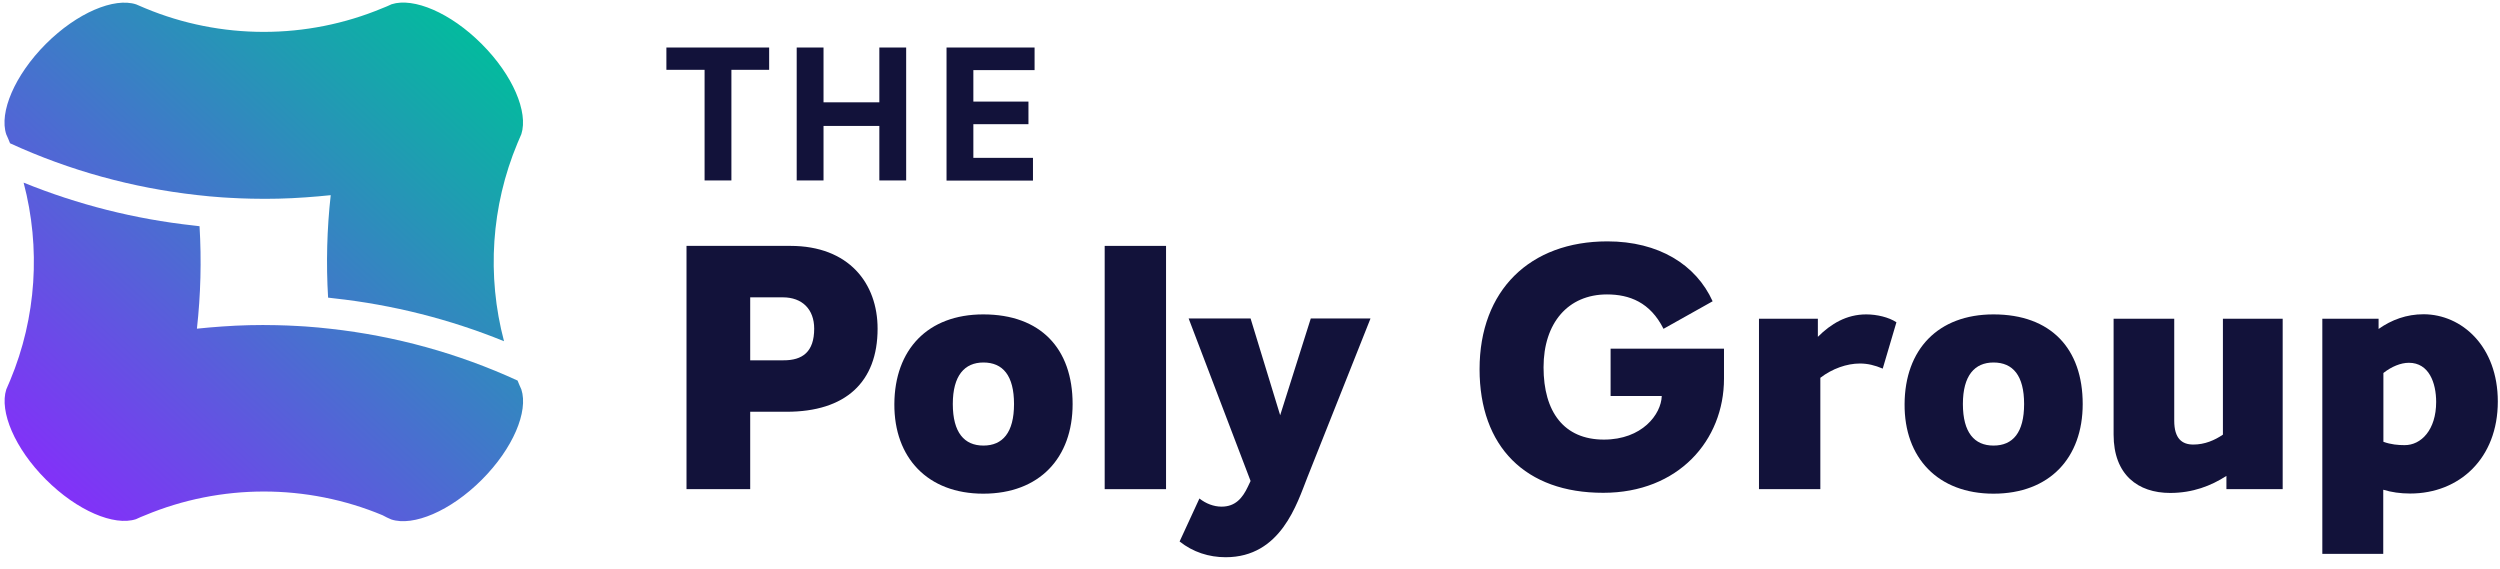
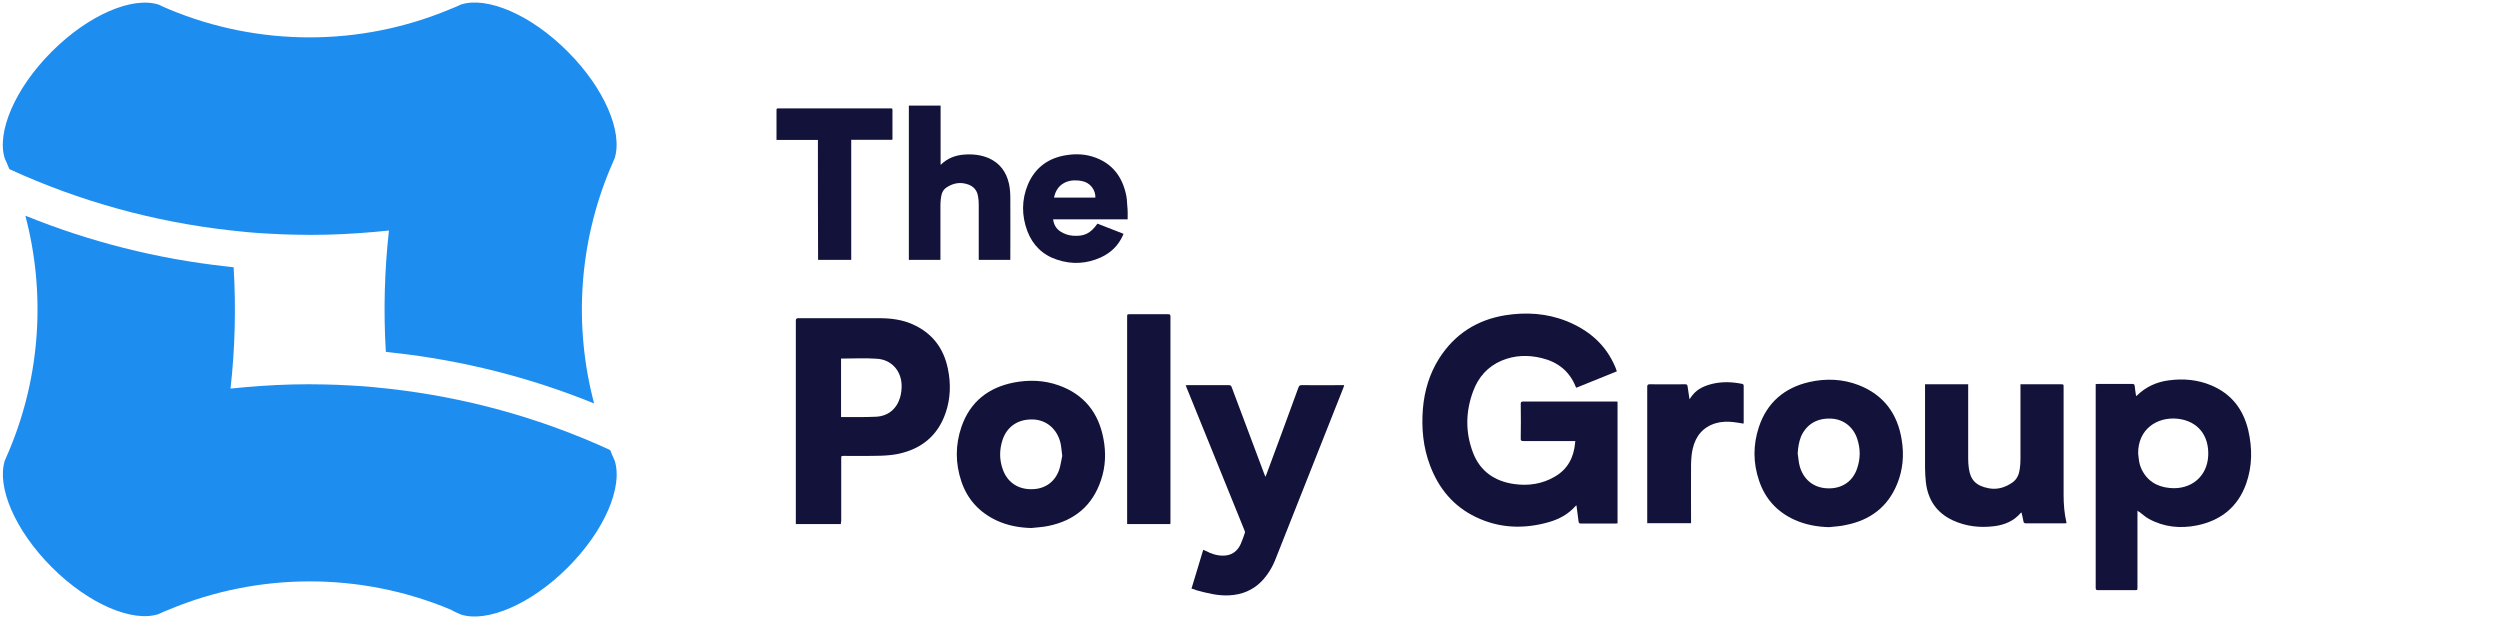
- <svg xmlns="http://www.w3.org/2000/svg" version="1.1" id="Layer_1" x="0px" y="0px" viewBox="0 0 1715.2 389.7" style="enable-background:new 0 0 1715.2 389.7;" xml:space="preserve">
+ <svg xmlns="http://www.w3.org/2000/svg" version="1.1" id="Layer_1" x="0px" y="0px" viewBox="0 0 1448.8 366.3" style="enable-background:new 0 0 1448.8 366.3;" xml:space="preserve">
  <style type="text/css">
- 	.st0{fill:#12123A;}
- 	.st1{fill:url(#SVGID_1_);}
- 	.st2{fill:url(#SVGID_2_);}
+ 	.st0{fill:#1E8DF0;}
+ 	.st1{fill:#12123A;}
</style>
  <g>
    <g>
+       <path class="st0" d="M353.5,98c0.9-2.1,1.8-4.2,2.7-6.3c4.8-15.1-5.8-40.4-27.2-61.8C307.6,8.4,282.2-2.2,267.2,2.6    c-2.1,1-4.2,1.9-6.3,2.7C208.9,27.1,150,27.1,98,5.4c-2-0.9-4-1.7-6-2.7l0,0C77-2.2,51.5,8.4,30,29.9s-32.1,47-27.2,62l0,0    c0.9,2,1.8,4,2.6,6.1c40.9,18.8,84.2,30.6,128.1,35.5c2.9,0.3,5.7,0.6,8.6,0.9c2.9,0.3,5.7,0.5,8.6,0.7l0,0c1.7,0.1,3.3,0.2,5,0.3    c5,0.3,10.1,0.5,15.1,0.6l0,0c12.5,0.3,24.9,0,37.4-0.9l0,0c5.7-0.4,11.5-0.9,17.2-1.5c-2.6,23.3-3.2,46.9-1.8,70.3l4.2,0.5    c40.2,4.4,79.3,14.3,116.5,29.4C332.4,188.9,335.5,141.1,353.5,98z" />
+       <path class="st0" d="M267,356.1c15,4.9,40.5-5.7,62-27.2s32.1-46.9,27.2-62l0,0c-0.9-2-1.8-4-2.6-6.1    c-40.9-18.8-84.2-30.6-128.1-35.5c-2.9-0.3-5.7-0.6-8.6-0.9c-2.9-0.3-5.7-0.5-8.6-0.7l0,0c-1.7-0.1-3.3-0.2-5-0.3    c-5-0.3-10.1-0.5-15.1-0.6l0,0c-12.5-0.3-24.9,0-37.4,0.9l0,0c-5.7,0.4-11.5,0.9-17.2,1.5c2.6-23.3,3.2-46.9,1.8-70.3l-4.2-0.5    C91,150,51.9,140.1,14.7,125c11.8,44.7,8.8,92.5-9.2,135.6c-0.9,2.1-1.8,4.2-2.7,6.3C-2,282,8.6,307.3,30,328.7    s46.8,32.1,61.8,27.2c2.1-1,4.2-1.9,6.3-2.7c52-21.7,110.9-21.7,162.9,0C262.9,354.3,265,355.2,267,356.1L267,356.1" />
+     </g>
+     <g>
      <g>
-         <path class="st0" d="M602.1,225.5c0,36.7-22,57-62.4,57h-25v53.1h-43.7V168.7h71.3C582.4,168.7,602.1,194.4,602.1,225.5z      M558.6,225.5c0-13.3-8.2-21.5-21.5-21.5h-22.4v43.2h22.7C550.6,247.3,558.6,241.4,558.6,225.5z" />
-         <path class="st0" d="M613.6,277.2c0.2-37.4,22.9-61.5,61-61.5c39.3,0,61.3,23.4,61.3,61.5c0,36.9-22.7,61.5-61.3,61.5     C636.5,338.7,613.4,314.1,613.6,277.2z M695.7,277.2c0-19.6-7.7-28.5-21-28.5c-12.9,0-21,8.9-21,28.5c0,19.6,7.9,28.5,21,28.5     C687.9,305.7,695.7,296.8,695.7,277.2z" />
-         <path class="st0" d="M757.9,168.7H800v166.9h-42.1V168.7z" />
-         <path class="st0" d="M940.2,218.7L897,327.4c-7.2,18.2-18.2,54.9-56.1,54.9c-11.5,0-22.4-3.5-31.6-10.8l13.6-29.5     c4.4,3.5,9.8,5.6,15.2,5.6c9.4,0,14.3-5.8,18-13.6l1.9-4l-42.5-111.5H858l20.3,66.4l21-66.4H940.2z" />
-         <path class="st0" d="M1015.1,253.3c0-54.2,34.6-87.7,87.7-87.7c35.1,0,60.8,15.9,72.2,41.1l-33.7,18.9     c-9.1-18.2-23.4-23.6-38.8-23.6c-26.7,0-43.5,19.6-43.5,50c0,30.6,14,49.6,41.4,49.6c26.2,0,39.3-17.3,39.7-29.9h-35.1v-32.5     h77.8v20.6c0,42.3-31.3,78.3-82.8,78.3C1046.6,338.2,1015.1,306.4,1015.1,253.3z" />
-         <path class="st0" d="M1301.1,221.1l-9.4,31.8c-5.4-2.3-10.3-3.5-15.7-3.5c-8.9,0-18.9,3.5-27.1,9.8v76.4h-42.1V218.7h40.4v12.4     c8.9-8.9,19.6-15.4,33.2-15.4C1287.6,215.7,1295.8,217.6,1301.1,221.1z" />
-         <path class="st0" d="M1306.7,277.2c0.2-37.4,22.9-61.5,61-61.5c39.3,0,61.2,23.4,61.2,61.5c0,36.9-22.7,61.5-61.2,61.5     C1329.6,338.7,1306.4,314.1,1306.7,277.2z M1388.7,277.2c0-19.6-7.7-28.5-21-28.5c-12.9,0-21,8.9-21,28.5     c0,19.6,7.9,28.5,21,28.5C1381,305.7,1388.7,296.8,1388.7,277.2z" />
-         <path class="st0" d="M1566.1,218.7v116.9h-38.6v-9.1c-10.5,6.8-23.1,11.7-38.6,11.7c-22,0-38.8-12.4-38.8-40v-79.5h41.6v69.9     c0,12.4,5.4,16.4,13.1,16.4c7.9,0,14.7-3,20.3-6.8v-79.5H1566.1z" />
-         <path class="st0" d="M1713.7,275.5c0,39-26.4,63.1-60.1,63.1c-6.8,0-12.9-0.9-18.5-2.6v44h-41.8V218.7h38.6v7     c8.9-6.3,19.2-10.1,30.9-10.1C1689.1,215.7,1713.7,237.7,1713.7,275.5z M1671.4,275.8c0-13.1-4.9-26.9-18.7-26.9     c-5.6,0-11.9,2.6-17.5,7v47.2c5.1,1.9,10.3,2.3,14.5,2.3C1661.1,305.5,1671.4,294.9,1671.4,275.8z" />
+         <path class="st1" d="M526.7,150.6c0-29.8,0-59.6,0-89.4c6.1,0,12.2,0,18.4,0c0,11.4,0,22.8,0,34.2c0.2-0.1,0.3-0.1,0.3-0.1     c3.7-3.6,8.2-5.3,13.2-5.7c5-0.4,9.9,0.1,14.5,2.1c6.4,2.9,10.1,8,11.6,14.7c0.6,2.7,0.8,5.5,0.8,8.2c0.1,11.7,0,23.4,0,35     c0,0.3,0,0.6,0,1c-6.1,0-12.1,0-18.3,0c0-0.4,0-0.7,0-1c0-10.3,0-20.5,0-30.8c0-1.7-0.1-3.4-0.4-5c-0.7-4.6-3.9-6.9-8.6-7.6     c-3.5-0.5-6.7,0.5-9.6,2.4c-2.2,1.4-3,3.6-3.3,6.1c-0.2,1.4-0.3,2.8-0.3,4.2c0,10.2,0,20.4,0,30.5c0,0.4,0,0.8,0,1.2     C538.9,150.6,532.8,150.6,526.7,150.6z" />
+         <path class="st1" d="M653.5,127.1c-14.4,0-28.8,0-43.2,0c0.4,3.1,1.8,5.5,4.3,7.1c2.2,1.4,4.6,2.2,7.1,2.4     c6.6,0.5,10.3-1.3,14.3-7c5,1.9,10,3.9,15.1,5.9c-0.2,0.4-0.3,0.8-0.5,1.2c-2.6,5.7-6.9,9.8-12.5,12.4     c-8.3,3.8-16.8,4.3-25.5,1.4c-8.3-2.7-14.1-8.4-17.2-16.5c-3.4-9-3.4-18.2,0.3-27.1c4.2-9.8,11.8-15.4,22.4-17     c5.7-0.9,11.4-0.6,16.9,1.5c9.6,3.6,15.1,10.8,17.4,20.6c0.6,2.4,0.8,5,0.9,7.5C653.6,121.9,653.5,124.4,653.5,127.1z      M634.8,114.5c0.1-4-2.4-7.7-6.1-9.1c-1.2-0.4-2.5-0.7-3.8-0.8c-3.4-0.3-6.7,0.2-9.6,2.3c-2.5,1.9-3.8,4.5-4.5,7.6     C618.9,114.5,626.8,114.5,634.8,114.5z" />
+         <path class="st1" d="M474,81.1c-8.1,0-16,0-24,0c0-0.4,0-0.7,0-1c0-5.4,0-10.9,0-16.3c0-0.8,0.2-1,1-1c21.7,0,43.5,0,65.2,0     c0.5,0,1,0,1,0.7c0,5.7,0,11.4,0,17c0,0.1,0,0.2-0.1,0.5c-7.9,0-15.8,0-23.8,0c0,23.3,0,46.4,0,69.6c-6.5,0-12.8,0-19.2,0     C474,127.5,474,104.3,474,81.1z" />
      </g>
      <g>
-         <path class="st0" d="M527.7,47.9h-25.9v75.9h-18.4V47.9h-26.2V32.6h70.5V47.9z" />
-         <path class="st0" d="M546.6,32.6H565v37.6h38.3V32.6h18.4v91.2h-18.4V86.4H565v37.4h-18.4V32.6z" />
-         <path class="st0" d="M667.8,48.1v21.6h37.8v15.5h-37.8v23.1h40.9v15.6h-59.3V32.6h60.4v15.5H667.8z" />
-       </g>
-       <g>
-         <linearGradient id="SVGID_1_" gradientUnits="userSpaceOnUse" x1="17.323" y1="319.568" x2="306.979" y2="2.326">
-           <stop offset="0" style="stop-color:#8330F9" />
-           <stop offset="1" style="stop-color:#02BC9D" />
-         </linearGradient>
-         <path class="st1" d="M355,98.3c0.9-2.1,1.8-4.2,2.7-6.3c4.8-15.1-5.8-40.4-27.2-61.8C309.1,8.7,283.7-1.9,268.7,2.9     c-2.1,1-4.2,1.9-6.3,2.7c-52,21.7-110.9,21.7-162.9,0c-2-0.8-4.1-1.7-6.1-2.6l0,0c-15-4.9-40.5,5.7-62,27.2     C10,51.7-0.7,77.2,4.3,92.2l0,0c0.9,2,1.8,4,2.6,6.1c40.9,18.8,84.2,30.6,128.1,35.5c2.9,0.3,5.7,0.6,8.6,0.9     c2.9,0.3,5.7,0.5,8.6,0.7c0,0,0,0,0,0c1.7,0.1,3.3,0.2,5,0.3c5,0.3,10.1,0.5,15.1,0.6c0,0,0,0,0,0c12.5,0.3,24.9,0,37.4-0.9h0     c5.7-0.4,11.5-0.9,17.2-1.5c-2.6,23.3-3.2,46.9-1.8,70.3l4.2,0.5c40.2,4.4,79.3,14.3,116.5,29.4C333.9,189.2,337,141.4,355,98.3z     " />
-         <linearGradient id="SVGID_2_" gradientUnits="userSpaceOnUse" x1="56.519" y1="355.355" x2="346.174" y2="38.113">
-           <stop offset="0" style="stop-color:#8330F9" />
-           <stop offset="1" style="stop-color:#02BC9D" />
-         </linearGradient>
-         <path class="st2" d="M268.5,356.4c15,4.9,40.5-5.7,62-27.2c21.5-21.5,32.1-46.9,27.2-62l0,0c-0.9-2-1.8-4-2.6-6.1     c-40.9-18.8-84.2-30.6-128.1-35.5c-2.9-0.3-5.7-0.6-8.6-0.9c-2.9-0.3-5.7-0.5-8.6-0.7c0,0,0,0,0,0c-1.7-0.1-3.3-0.2-5-0.3     c-5-0.3-10.1-0.5-15.1-0.6c0,0,0,0,0,0c-12.5-0.3-24.9,0-37.4,0.9c0,0,0,0,0,0c-5.7,0.4-11.5,0.9-17.2,1.5     c2.6-23.3,3.2-46.9,1.8-70.3l-4.2-0.5c-40.2-4.4-79.3-14.3-116.5-29.4c11.8,44.7,8.8,92.5-9.2,135.6c-0.9,2.1-1.8,4.2-2.7,6.3     c-4.8,15.1,5.8,40.4,27.2,61.8c21.4,21.4,46.8,32.1,61.8,27.2c2.1-1,4.2-1.9,6.3-2.7c52-21.7,110.9-21.7,162.9,0     C264.4,354.6,266.4,355.5,268.5,356.4L268.5,356.4" />
+         <g>
+           <g>
+             <path class="st1" d="M912.9,255.6c-0.5,0-1,0-1.6,0c-9.5,0-19,0-28.5,0c-1.2,0-1.6-0.3-1.5-1.5c0.1-6.7,0.1-13.3,0-20       c0-1.1,0.3-1.4,1.4-1.4c17.8,0,35.7,0,53.5,0c0.4,0,0.8,0,1.2,0.1c0,23.5,0,47,0,70.5c-0.4,0-0.8,0.1-1.2,0.1       c-6.7,0-13.3,0-20,0c-0.9,0-1.2-0.2-1.4-1.2c-0.4-3-0.8-6.1-1.2-9.3c-0.2,0.1-0.4,0.2-0.5,0.3c-4.2,4.8-9.6,7.7-15.6,9.4       c-14.4,4.1-28.7,3.6-42.3-3c-12.9-6.2-21.4-16.5-26.4-29.7c-4.1-10.7-5.1-21.8-4.2-33.1c0.9-10.4,3.8-20.1,9.3-28.9       c9-14.2,21.9-22.5,38.4-25.2c12-1.9,23.9-1.2,35.3,3.3c13.1,5.2,23.1,13.7,28.6,27c0.3,0.7,0.5,1.3,0.8,2.2       c-7.9,3.2-15.7,6.3-23.5,9.5c-0.2-0.3-0.3-0.5-0.4-0.7c-3.6-9-10.5-14.3-19.7-16.5c-7.8-1.9-15.6-1.7-23.2,1.5       c-8,3.4-13.4,9.5-16.4,17.5c-4.5,11.9-4.7,24.1-0.1,36c4.1,10.6,12.5,16.4,23.7,18c8.3,1.2,16.4,0,23.7-4.3       c7.4-4.3,10.9-11,11.7-19.4c0-0.2,0-0.5,0-0.7C913.1,255.9,913,255.9,912.9,255.6z" />
+             <path class="st1" d="M1238.7,295.9c0,0.7,0,1.2,0,1.6c0,14.3,0,28.6,0,42.9c0,1.5,0,1.6-1.6,1.6c-7.1,0-14.1,0-21.2,0       c-1.1,0-1.4-0.2-1.4-1.4c0-38.9,0-77.8,0-116.7c0-0.4,0-0.8,0-1.3c0.5,0,0.9-0.1,1.3-0.1c6.6,0,13.3,0,19.9,0       c0.9,0,1.3,0.2,1.4,1.2c0.2,1.9,0.5,3.8,0.8,5.8c0.2-0.1,0.3-0.1,0.4-0.2c5.2-5.1,11.5-8,18.7-8.9c8.3-1.1,16.5-0.4,24.4,2.9       c11.7,4.9,18.6,13.8,21.5,26c2.4,10.4,2.4,20.8-1.2,31c-4.8,13.5-14.7,21.4-28.6,24.2c-9.6,1.9-19,1-27.8-3.8       c-2-1.1-3.7-2.7-5.6-4.1C1239.4,296.6,1239.2,296.3,1238.7,295.9z M1239.1,262.7c0.2,1.6,0.3,3.3,0.6,4.9       c0.2,1.2,0.6,2.5,1.1,3.7c3.2,7.2,9,10.8,16.6,11.5c12.3,1.2,21.7-6.6,22.3-18.6c0.6-11.8-6-20.1-17.4-21.5       C1250,241.3,1239,248.8,1239.1,262.7z" />
+             <path class="st1" d="M1059.9,305.5c-6.9-0.2-13.6-1.4-20-4.3c-10.1-4.6-17-12.2-20.5-22.7c-3.5-10.3-3.5-20.7-0.1-31       c4.7-14.2,14.8-22.8,29.2-26.1c9.7-2.2,19.4-1.8,28.7,1.8c14.5,5.7,22.5,16.6,24.9,31.8c1.4,8.6,0.7,17.2-2.6,25.3       c-5.4,13.4-15.6,21.1-29.6,23.9C1066.7,305,1063.3,305.1,1059.9,305.5z M1041.8,262.8c0.4,2.4,0.5,4.8,1.1,7.1       c2.1,8,8.2,12.9,16.3,13.1c8.2,0.3,14.6-4,17.1-11.7c1.9-5.6,1.9-11.3,0-17c-2.3-7-8.1-11.4-15.1-11.7       c-8.1-0.4-14.2,3.2-17.4,10.2C1042.5,256,1042,259.3,1041.8,262.8z" />
+             <path class="st1" d="M1170.9,222.7c0.6,0,1.1,0,1.5,0c7.3,0,14.6,0,21.9,0c1.6,0,1.6,0,1.6,1.5c0,20.9,0,41.7,0,62.6       c0,5.3,0.4,10.6,1.6,15.8c0,0.2,0,0.3,0.1,0.6c-0.4,0-0.9,0.1-1.3,0.1c-7.4,0-14.7,0-22.1,0c-1,0-1.5-0.3-1.6-1.3       c-0.3-1.7-0.7-3.3-1.1-5c-0.2,0.1-0.3,0.1-0.4,0.2c-4,4.7-9.2,6.9-15.1,7.7c-8.4,1.1-16.5,0.2-24.2-3.3       c-9.5-4.4-14.5-11.9-15.7-22c-0.3-2.8-0.5-5.7-0.5-8.5c0-15.6,0-31.3,0-46.9c0-0.5,0-0.9,0-1.5c8.4,0,16.6,0,25,0       c0,0.6,0,1.1,0,1.6c0,13.8,0,27.7,0,41.5c0,1.9,0.1,3.8,0.4,5.7c0.9,6.5,4,10.1,11.7,11.5c5,0.9,9.6-0.6,13.7-3.5       c2.6-1.9,3.7-4.7,4.1-7.7c0.3-1.9,0.4-3.8,0.4-5.7c0-13.9,0-27.8,0-41.7C1170.9,223.9,1170.9,223.4,1170.9,222.7z" />
+             <path class="st1" d="M979.1,231.4c0.7-1,1.2-1.8,1.8-2.5c3-3.7,7.1-5.4,11.6-6.5c5.6-1.3,11.2-1.1,16.8,0       c0.7,0.1,1.2,0.3,1.2,1.2c0,7.1,0,14.2,0,21.3c0,0.2,0,0.3-0.1,0.6c-2-0.3-3.9-0.7-5.9-0.9c-3.5-0.4-7-0.3-10.3,0.7       c-7.3,2.2-11.5,7.4-13.2,14.6c-0.7,2.9-0.9,6-1,9c-0.1,10.9,0,21.8,0,32.7c0,0.5,0,1,0,1.6c-8.5,0-16.9,0-25.4,0       c0-0.5,0-0.9,0-1.4c0-25.9,0-51.7,0-77.6c0-1.1,0.3-1.5,1.4-1.5c6.9,0.1,13.7,0,20.6,0c1,0,1.3,0.3,1.4,1.3       C978.4,226.4,978.7,228.7,979.1,231.4z" />
+           </g>
+         </g>
+         <path class="st1" d="M487.3,303.7c-8.8,0-17.4,0-26.1,0c0-0.5,0-0.9,0-1.4c0-38.8,0-77.6,0-116.4c0-1.1,0.3-1.5,1.5-1.5     c15.6,0,31.2,0,46.8,0c6.7,0,13.2,0.8,19.3,3.5c11.3,5,18,13.7,20.5,25.7c1.8,8.6,1.6,17.3-1.3,25.7     c-4.5,13.1-13.9,20.8-27.3,23.7c-3.4,0.7-6.9,1-10.3,1.1c-7.1,0.2-14.2,0.1-21.3,0.1c-1.6,0-1.6,0-1.6,1.6c0,12.1,0,24.1,0,36.2     C487.3,302.6,487.3,303.1,487.3,303.7z M487.4,207.8c0,11.2,0,22.5,0,33.8c0.2,0.1,0.3,0.1,0.3,0.1c6.7,0,13.4,0.1,20.1-0.2     c6.9-0.4,11.8-4.5,13.8-11.1c0.7-2.4,1-5,0.9-7.4c-0.3-8.3-6-14.6-14.3-15.1C501.4,207.4,494.5,207.8,487.4,207.8z" />
+         <path class="st1" d="M690.5,341.1c2.3-7.5,4.5-14.9,6.8-22.5c0.5,0.2,0.9,0.4,1.3,0.6c3.3,1.7,6.7,2.9,10.5,2.8     c4.7-0.1,8-2.5,9.9-6.7c0.9-2.1,1.7-4.2,2.4-6.4c0.2-0.5,0-1.2-0.3-1.8c-6.7-16.6-13.4-33.1-20.1-49.6c-4.5-11-8.9-22-13.4-33     c-0.1-0.4-0.3-0.7-0.5-1.2c0.5,0,0.9-0.1,1.3-0.1c7.9,0,15.8,0,23.7,0c1,0,1.4,0.3,1.7,1.2c6.3,16.7,12.5,33.4,18.8,50.1     c0.2,0.5,0.4,1,0.7,1.8c0.3-0.6,0.4-1,0.6-1.3c6.2-16.8,12.5-33.6,18.6-50.5c0.4-1,0.8-1.3,1.8-1.3c7.8,0.1,15.5,0,23.3,0     c0.4,0,0.8,0,1.4,0c-0.2,0.5-0.3,0.9-0.4,1.3c-13.1,33.2-26.2,66.3-39.4,99.5c-1.9,4.9-4.6,9.3-8.3,13.1c-5,5-11.2,7.5-18.3,7.9     c-6.6,0.4-12.8-1.2-19.1-2.9C692.7,341.7,691.6,341.4,690.5,341.1z" />
+         <path class="st1" d="M597.6,306c-6.9-0.2-13.6-1.4-19.9-4.3c-10.1-4.7-17.1-12.3-20.6-22.8s-3.5-21.1,0.1-31.6     c5-14.4,15.5-22.7,30.3-25.6c8.8-1.7,17.5-1.4,26,1.6c14.7,5.2,23.2,15.9,26,31.1c1.5,8,1.2,16-1.4,23.7     c-4.9,14.9-15.4,23.6-30.6,26.7C604.3,305.5,600.9,305.6,597.6,306z M615.6,264.2c-0.4-2.8-0.5-5.1-1-7.4     c-1.9-8.1-8-13.3-15.6-13.7c-8.7-0.4-15.3,3.8-18,11.8c-1.9,5.8-1.9,11.6,0.2,17.3c2.6,7.2,8.6,11.3,16.3,11.3     c7.7,0.1,13.7-3.9,16.3-11.2C614.7,269.6,615,266.7,615.6,264.2z" />
+         <path class="st1" d="M653.2,303.7c0-0.6,0-1.1,0-1.6c0-39.4,0-78.9,0-118.3c0-1.7,0-1.7,1.7-1.7c7.4,0,14.7,0,22.1,0     c1,0,1.3,0.2,1.3,1.3c0,39.7,0,79.4,0,119.2c0,0.4,0,0.7-0.1,1.1C669.8,303.7,661.6,303.7,653.2,303.7z" />
      </g>
    </g>
  </g>
</svg>
